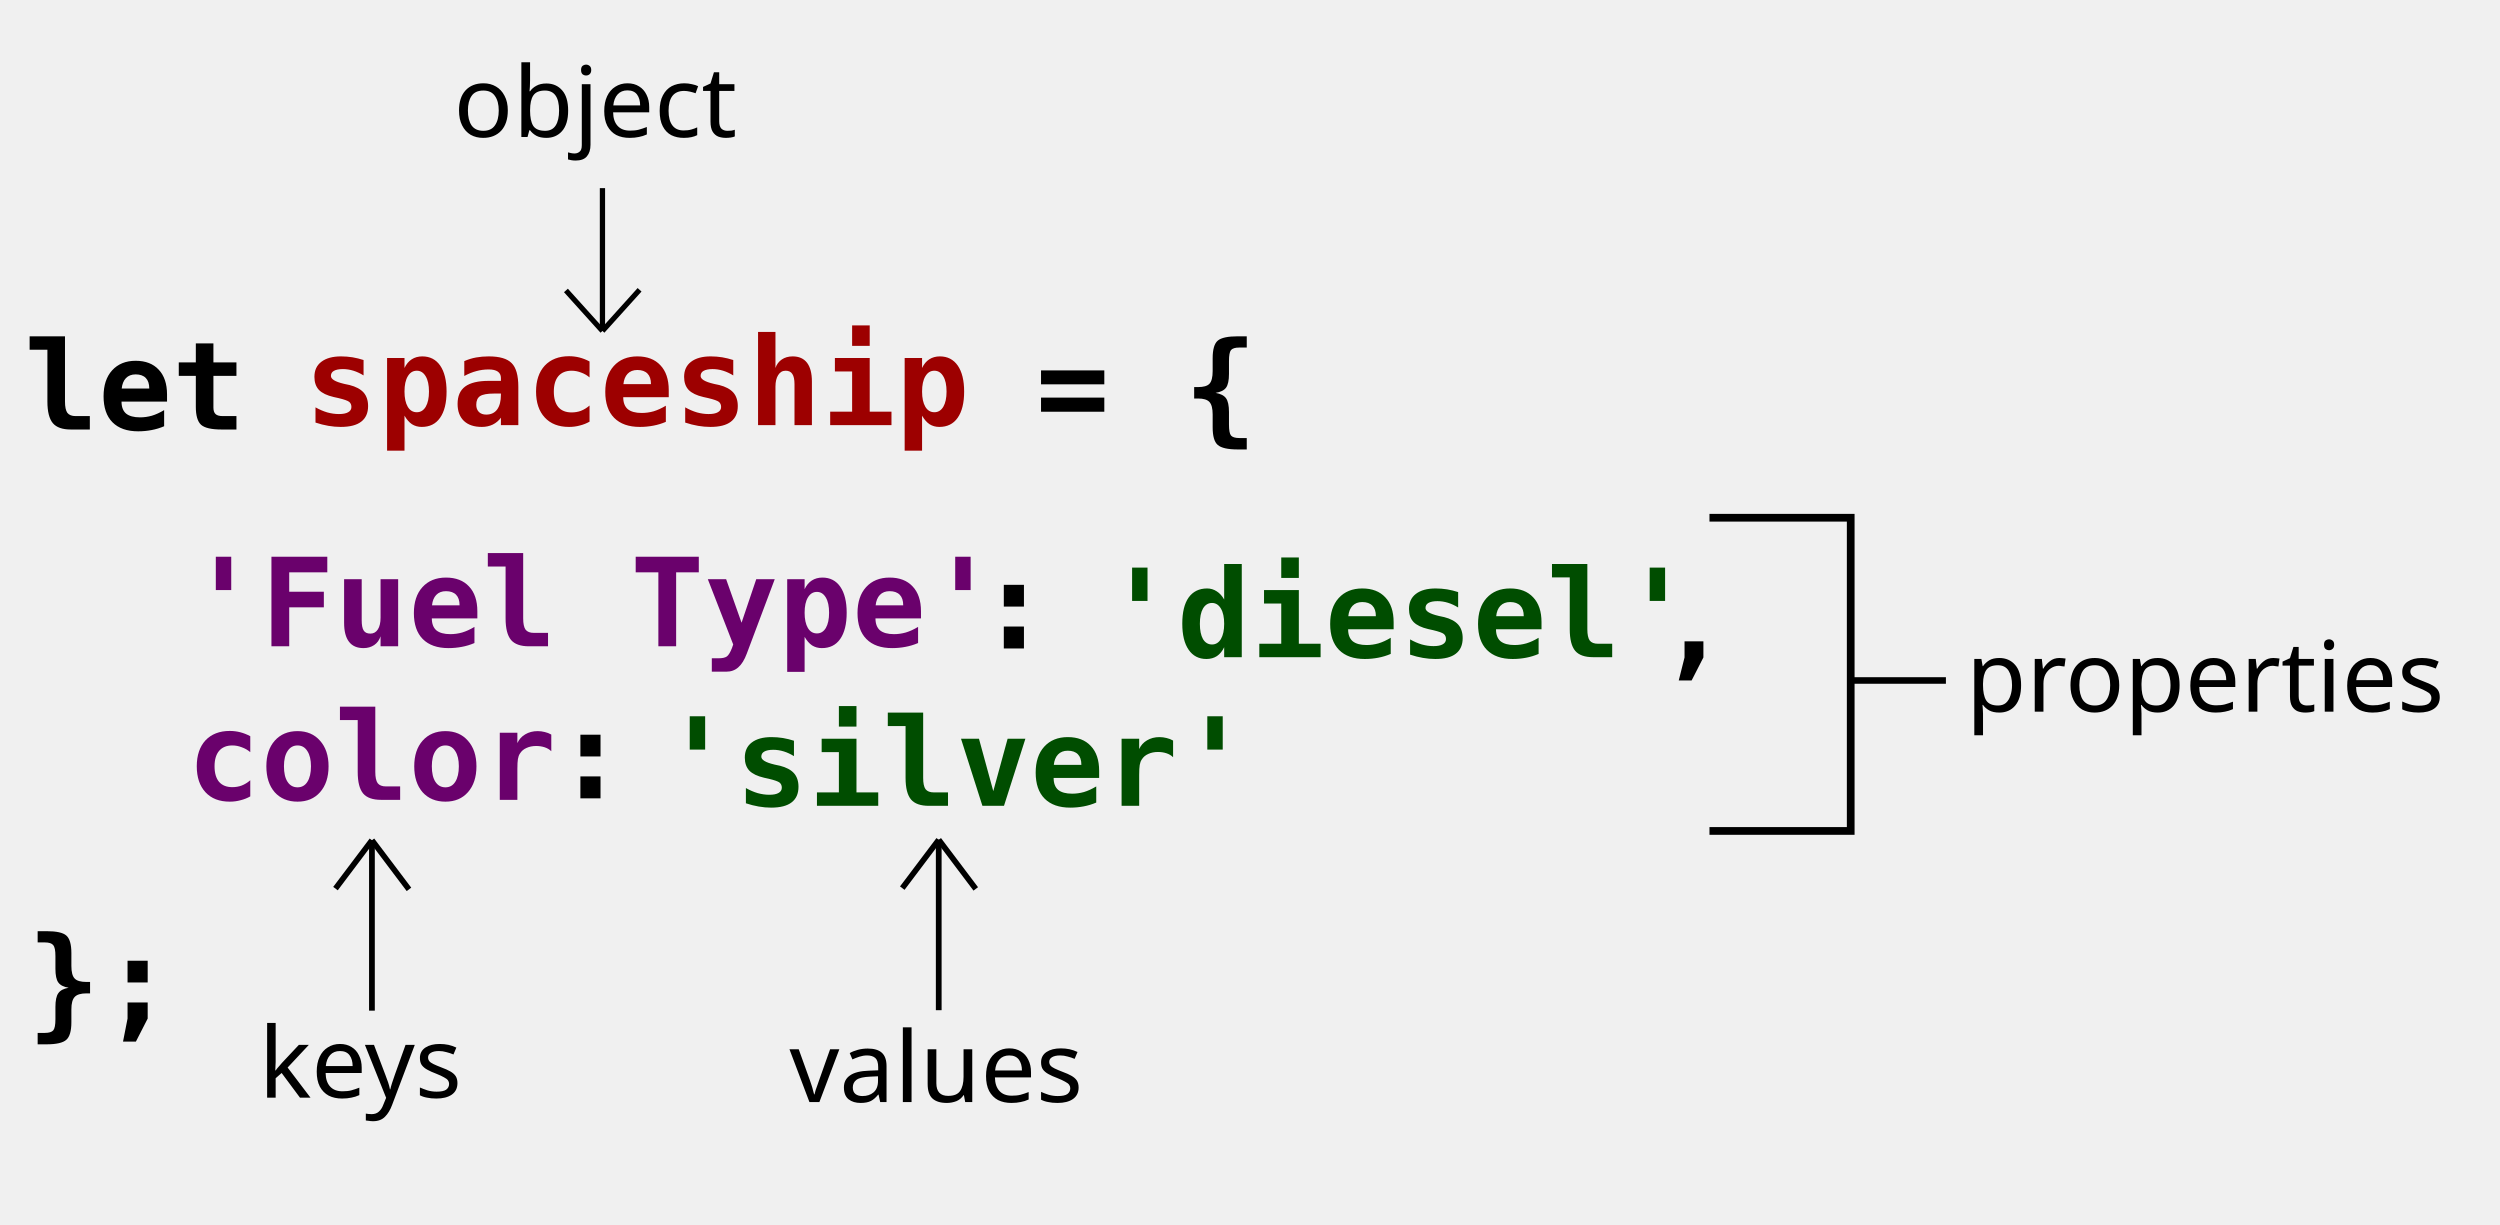
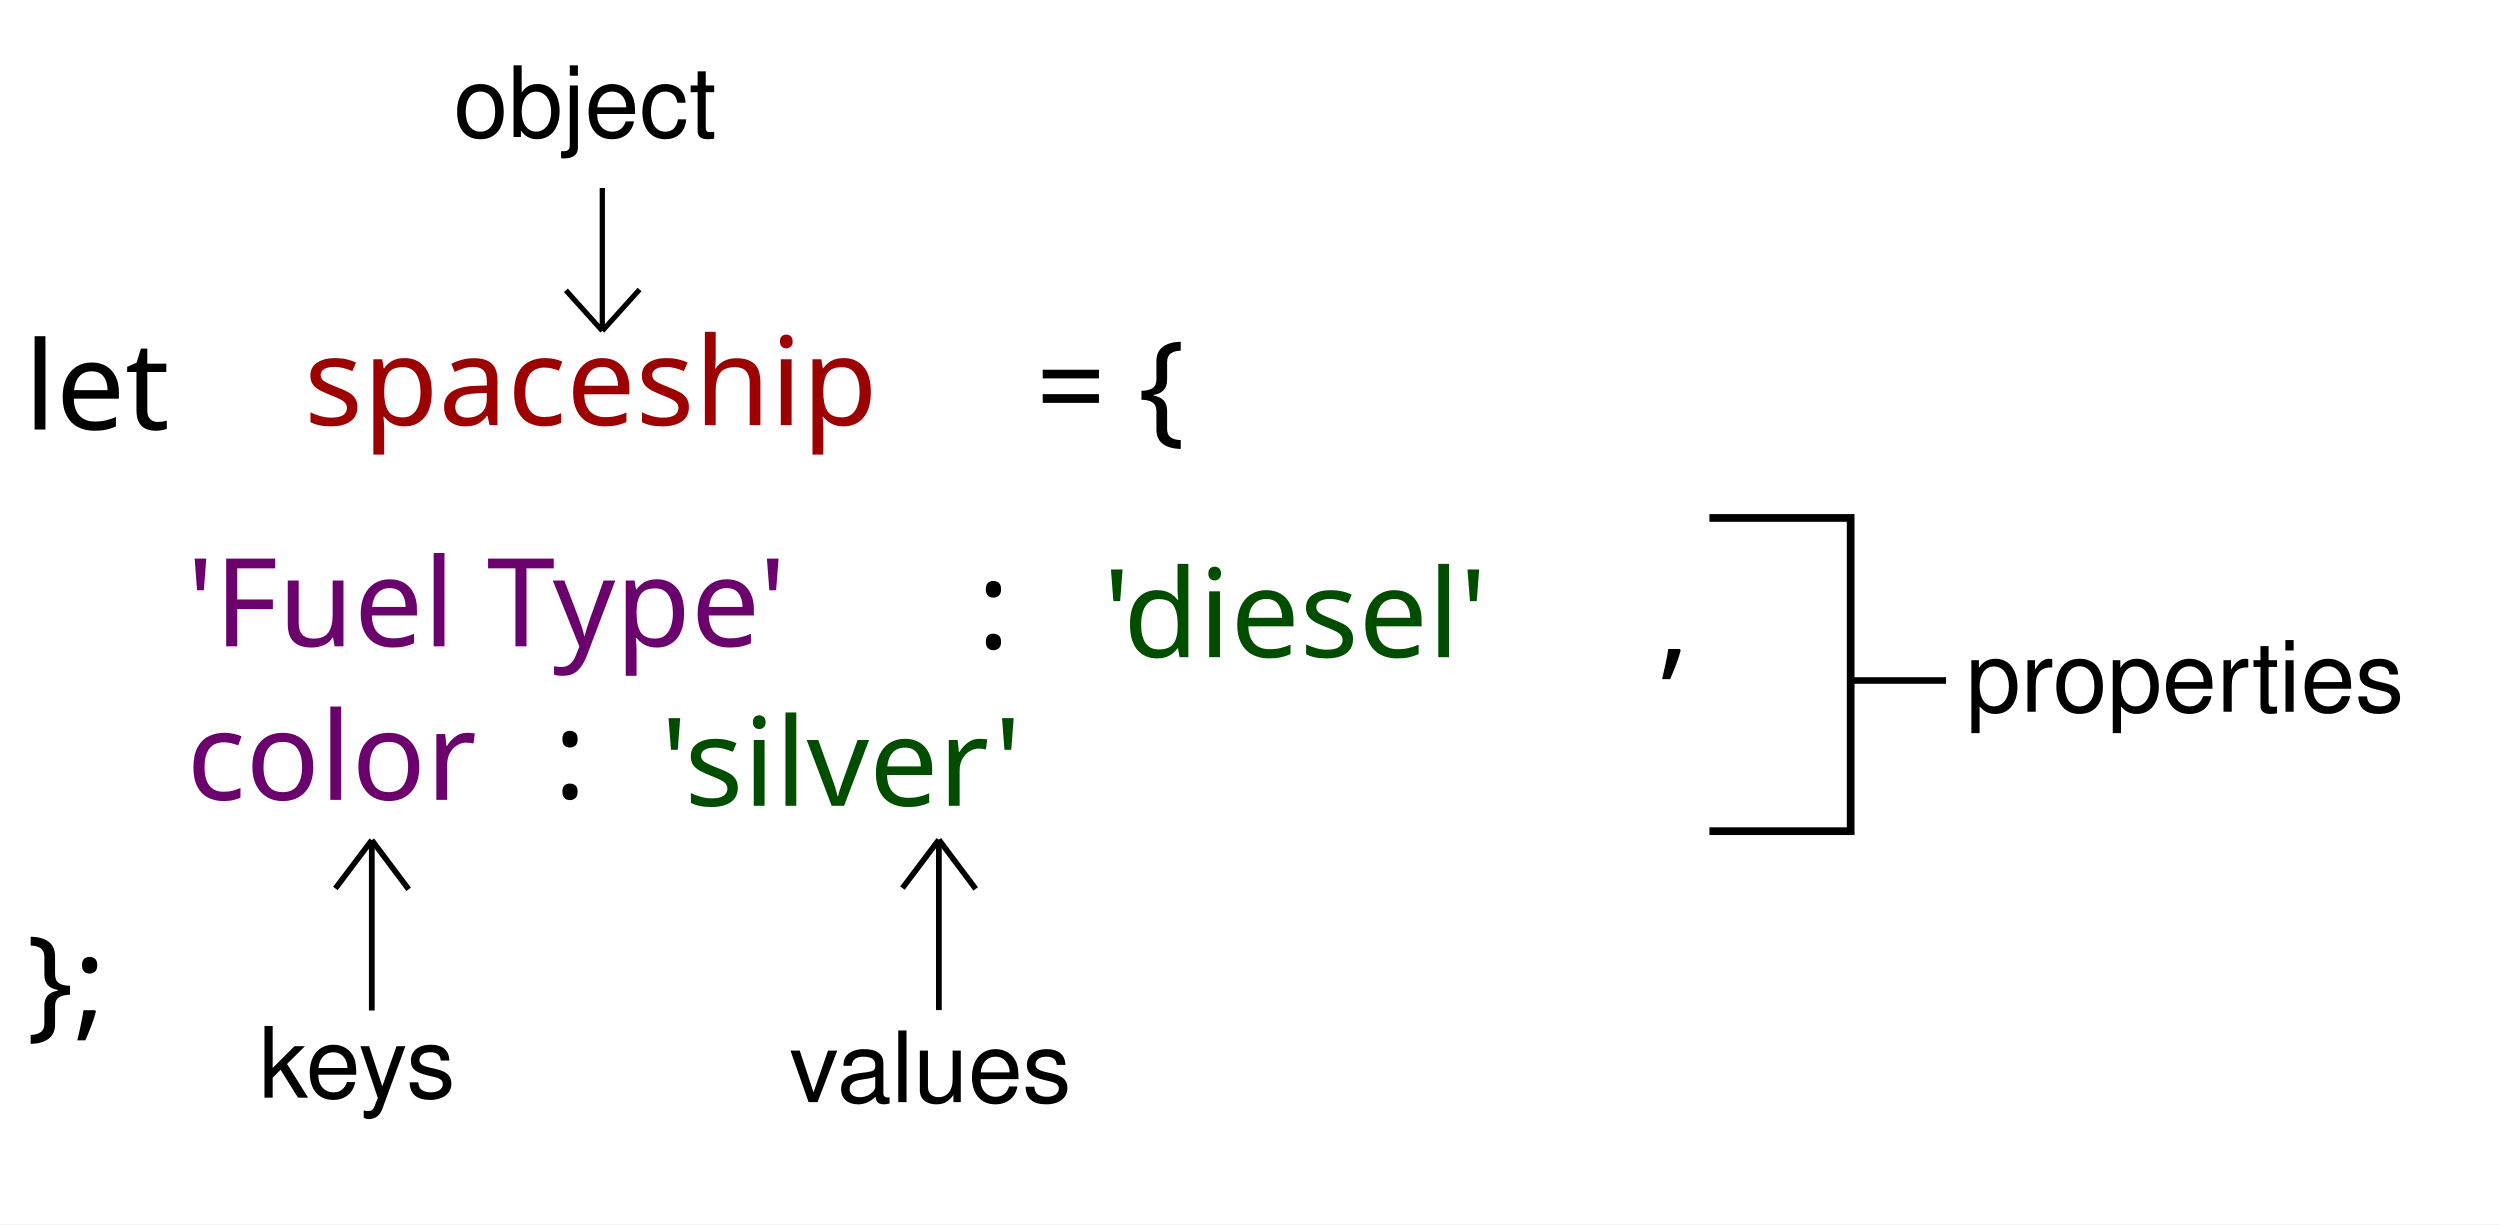
- <svg xmlns="http://www.w3.org/2000/svg" width="215.416mm" height="105.481mm" viewBox="0 0 215.416 105.481" version="1.1" id="svg5">
-   <defs id="defs2" />
+ <svg xmlns="http://www.w3.org/2000/svg" version="1.1" id="svg5" x="0px" y="0px" viewBox="0 0 610.6 299" style="enable-background:new 0 0 610.6 299;" xml:space="preserve">
+   <style type="text/css">
+ 	.st0{fill:#FFFFFF;}
+ 	.st1{font-family:'CourierNewPS-BoldMT';}
+ 	.st2{font-size:30px;}
+ 	.st3{fill:#9D0000;}
+ 	.st4{fill:#6A016C;}
+ 	.st5{fill:#004D00;}
+ 	.st6{fill:none;stroke:#000000;stroke-width:1.403;stroke-miterlimit:11.339;}
+ 	.st7{fill:none;stroke:#000000;stroke-width:1.391;stroke-miterlimit:11.339;}
+ 	.st8{fill:none;stroke:#000000;stroke-width:1.286;stroke-miterlimit:11.339;}
+ 	.st9{fill:none;stroke:#000000;stroke-width:1.274;stroke-miterlimit:11.339;}
+ 	.st10{font-family:'Helvetica';}
+ 	.st11{font-size:24px;}
+ 	.st12{fill:none;stroke:#000000;stroke-width:1.885;stroke-miterlimit:11.339;}
+ 	.st13{fill:none;stroke:#000000;stroke-width:1.602;stroke-miterlimit:11.339;}
+ </style>
+   <rect class="st0" width="610.6" height="299" />
  <g id="layer1" transform="translate(2.307036,-43.49445)">
-     <text xml:space="preserve" style="font-style:normal;font-weight:normal;font-size:10.583px;line-height:1.25;font-family:sans-serif;fill:#000000;fill-opacity:1;stroke:none;stroke-width:0.265" x="35.321" y="86.214" id="text7050">
-       <tspan id="tspan7048" style="stroke-width:0.265" x="35.321" y="86.214" />
-     </text>
-     <text xml:space="preserve" style="font-style:normal;font-variant:normal;font-weight:bold;font-stretch:normal;font-size:10.583px;line-height:1.25;font-family:monospace;-inkscape-font-specification:'monospace, Bold';font-variant-ligatures:normal;font-variant-caps:normal;font-variant-numeric:normal;font-variant-east-asian:normal;fill:#000000;fill-opacity:1;stroke:none;stroke-width:0.265" x="-0.223" y="80.504" id="text10332">
-       <tspan id="tspan10330" style="font-style:normal;font-variant:normal;font-weight:bold;font-stretch:normal;font-size:10.583px;font-family:monospace;-inkscape-font-specification:'monospace, Bold';font-variant-ligatures:normal;font-variant-caps:normal;font-variant-numeric:normal;font-variant-east-asian:normal;fill:#000000;fill-opacity:1;stroke-width:0.265" x="-0.223" y="80.504">let  </tspan>
-     </text>
-     <text xml:space="preserve" style="font-style:normal;font-variant:normal;font-weight:bold;font-stretch:normal;font-size:10.583px;line-height:1.25;font-family:monospace;-inkscape-font-specification:'monospace, Bold';font-variant-ligatures:normal;font-variant-caps:normal;font-variant-numeric:normal;font-variant-east-asian:normal;fill:#9d0000;fill-opacity:1;stroke:none;stroke-width:0.265" x="23.894" y="80.124" id="text20930">
-       <tspan id="tspan20928" style="font-style:normal;font-variant:normal;font-weight:bold;font-stretch:normal;font-size:10.583px;font-family:monospace;-inkscape-font-specification:'monospace, Bold';font-variant-ligatures:normal;font-variant-caps:normal;font-variant-numeric:normal;font-variant-east-asian:normal;fill:#9d0000;fill-opacity:1;stroke-width:0.265" x="23.894" y="80.124">spaceship</tspan>
-     </text>
-     <text xml:space="preserve" style="font-style:normal;font-variant:normal;font-weight:bold;font-stretch:normal;font-size:10.583px;line-height:1.25;font-family:monospace;-inkscape-font-specification:'monospace, Bold';font-variant-ligatures:normal;font-variant-caps:normal;font-variant-numeric:normal;font-variant-east-asian:normal;fill:#000000;fill-opacity:1;stroke:none;stroke-width:0.265" x="86.94" y="80.504" id="text34372">
-       <tspan id="tspan34370" style="font-style:normal;font-variant:normal;font-weight:bold;font-stretch:normal;font-size:10.583px;font-family:monospace;-inkscape-font-specification:'monospace, Bold';font-variant-ligatures:normal;font-variant-caps:normal;font-variant-numeric:normal;font-variant-east-asian:normal;stroke-width:0.265" x="86.94" y="80.504">= {</tspan>
-     </text>
-     <text xml:space="preserve" style="font-style:normal;font-variant:normal;font-weight:bold;font-stretch:normal;font-size:10.583px;line-height:1.25;font-family:monospace;-inkscape-font-specification:'monospace, Bold';font-variant-ligatures:normal;font-variant-caps:normal;font-variant-numeric:normal;font-variant-east-asian:normal;fill:#6a016c;fill-opacity:1;stroke:none;stroke-width:0.265" x="13.774" y="99.184" id="text42258">
-       <tspan id="tspan54074" x="13.774" y="99.184">'Fuel Type'</tspan>
-       <tspan id="tspan54076" x="13.774" y="112.413">color</tspan>
-     </text>
-     <text xml:space="preserve" style="font-style:normal;font-variant:normal;font-weight:bold;font-stretch:normal;font-size:10.583px;line-height:1.25;font-family:monospace;-inkscape-font-specification:'monospace, Bold';font-variant-ligatures:normal;font-variant-caps:normal;font-variant-numeric:normal;font-variant-east-asian:normal;fill:#000000;fill-opacity:1;stroke:none;stroke-width:0.265" x="81.875" y="99.371" id="text64580">
-       <tspan id="tspan64578" style="font-style:normal;font-variant:normal;font-weight:bold;font-stretch:normal;font-size:10.583px;font-family:monospace;-inkscape-font-specification:'monospace, Bold';font-variant-ligatures:normal;font-variant-caps:normal;font-variant-numeric:normal;font-variant-east-asian:normal;stroke-width:0.265" x="81.875" y="99.371">:</tspan>
-     </text>
-     <text xml:space="preserve" style="font-style:normal;font-variant:normal;font-weight:bold;font-stretch:normal;font-size:10.583px;line-height:1.25;font-family:monospace;-inkscape-font-specification:'monospace, Bold';font-variant-ligatures:normal;font-variant-caps:normal;font-variant-numeric:normal;font-variant-east-asian:normal;fill:#000000;fill-opacity:1;stroke:none;stroke-width:0.265" x="140.47" y="100.642" id="text64580-04">
-       <tspan id="tspan76097" x="140.47" y="100.642">,</tspan>
-     </text>
-     <text xml:space="preserve" style="font-style:normal;font-variant:normal;font-weight:bold;font-stretch:normal;font-size:10.583px;line-height:1.25;font-family:monospace;-inkscape-font-specification:'monospace, Bold';font-variant-ligatures:normal;font-variant-caps:normal;font-variant-numeric:normal;font-variant-east-asian:normal;fill:#000000;fill-opacity:1;stroke:none;stroke-width:0.265" x="45.39" y="112.285" id="text64580-0">
-       <tspan id="tspan64578-9" style="font-style:normal;font-variant:normal;font-weight:bold;font-stretch:normal;font-size:10.583px;font-family:monospace;-inkscape-font-specification:'monospace, Bold';font-variant-ligatures:normal;font-variant-caps:normal;font-variant-numeric:normal;font-variant-east-asian:normal;stroke-width:0.265" x="45.39" y="112.285">:</tspan>
-     </text>
-     <text xml:space="preserve" style="font-style:normal;font-variant:normal;font-weight:bold;font-stretch:normal;font-size:10.583px;line-height:1.25;font-family:monospace;-inkscape-font-specification:'monospace, Bold';font-variant-ligatures:normal;font-variant-caps:normal;font-variant-numeric:normal;font-variant-east-asian:normal;fill:#004d00;fill-opacity:1;stroke:none;stroke-width:0.265" x="92.726" y="100.119" id="text70759">
-       <tspan id="tspan70757" style="font-style:normal;font-variant:normal;font-weight:bold;font-stretch:normal;font-size:10.583px;font-family:monospace;-inkscape-font-specification:'monospace, Bold';font-variant-ligatures:normal;font-variant-caps:normal;font-variant-numeric:normal;font-variant-east-asian:normal;fill:#004d00;fill-opacity:1;stroke-width:0.265" x="92.726" y="100.119">'diesel'</tspan>
-     </text>
-     <text xml:space="preserve" style="font-style:normal;font-variant:normal;font-weight:bold;font-stretch:normal;font-size:10.583px;line-height:1.25;font-family:monospace;-inkscape-font-specification:'monospace, Bold';font-variant-ligatures:normal;font-variant-caps:normal;font-variant-numeric:normal;font-variant-east-asian:normal;fill:#004d00;fill-opacity:1;stroke:none;stroke-width:0.265" x="54.608" y="112.927" id="text70759-5">
-       <tspan id="tspan76050" x="54.608" y="112.927">'silver'</tspan>
-     </text>
-     <text xml:space="preserve" style="font-style:normal;font-variant:normal;font-weight:bold;font-stretch:normal;font-size:10.583px;line-height:1.25;font-family:monospace;-inkscape-font-specification:'monospace, Bold';font-variant-ligatures:normal;font-variant-caps:normal;font-variant-numeric:normal;font-variant-east-asian:normal;fill:#000000;fill-opacity:1;stroke:none;stroke-width:0.265" x="9.1937227e-07" y="131.762" id="text81362">
-       <tspan id="tspan81360" style="font-style:normal;font-variant:normal;font-weight:bold;font-stretch:normal;font-size:10.583px;font-family:monospace;-inkscape-font-specification:'monospace, Bold';font-variant-ligatures:normal;font-variant-caps:normal;font-variant-numeric:normal;font-variant-east-asian:normal;stroke-width:0.265" x="9.1937227e-07" y="131.762">};</tspan>
-     </text>
-     <path style="fill:none;stroke:#000000;stroke-width:0.495;stroke-linecap:butt;stroke-linejoin:miter;stroke-miterlimit:4;stroke-dasharray:none;stroke-opacity:1" d="m 78.58,115.855 v 14.684" id="path85480-6" />
-     <path style="fill:none;stroke:#000000;stroke-width:0.491;stroke-linecap:butt;stroke-linejoin:miter;stroke-miterlimit:4;stroke-dasharray:none;stroke-opacity:1" d="m 78.58,115.855 3.191,4.233" id="path85484-6" />
-     <path style="fill:none;stroke:#000000;stroke-width:0.491;stroke-linecap:butt;stroke-linejoin:miter;stroke-miterlimit:4;stroke-dasharray:none;stroke-opacity:1" d="m 78.58,115.855 -3.141,4.167" id="path85488-3" />
-     <path style="fill:none;stroke:#000000;stroke-width:0.495;stroke-linecap:butt;stroke-linejoin:miter;stroke-miterlimit:4;stroke-dasharray:none;stroke-opacity:1" d="m 29.741,115.895 v 14.684" id="path85480-6-7" />
-     <path style="fill:none;stroke:#000000;stroke-width:0.491;stroke-linecap:butt;stroke-linejoin:miter;stroke-miterlimit:4;stroke-dasharray:none;stroke-opacity:1" d="m 29.741,115.895 3.191,4.233" id="path85484-6-8" />
-     <path style="fill:none;stroke:#000000;stroke-width:0.491;stroke-linecap:butt;stroke-linejoin:miter;stroke-miterlimit:4;stroke-dasharray:none;stroke-opacity:1" d="m 29.741,115.895 -3.141,4.167" id="path85488-3-4" />
-     <path style="fill:none;stroke:#000000;stroke-width:0.454;stroke-linecap:butt;stroke-linejoin:miter;stroke-miterlimit:4;stroke-dasharray:none;stroke-opacity:1" d="M 49.604,72.013 V 59.705" id="path85480-9" />
-     <path style="fill:none;stroke:#000000;stroke-width:0.45;stroke-linecap:butt;stroke-linejoin:miter;stroke-miterlimit:4;stroke-dasharray:none;stroke-opacity:1" d="m 49.604,72.013 3.198,-3.548" id="path85484-7" />
-     <path style="fill:none;stroke:#000000;stroke-width:0.45;stroke-linecap:butt;stroke-linejoin:miter;stroke-miterlimit:4;stroke-dasharray:none;stroke-opacity:1" d="M 49.604,72.013 46.456,68.521" id="path85488-35" />
-     <text xml:space="preserve" style="font-style:normal;font-variant:normal;font-weight:normal;font-stretch:normal;font-size:8.467px;line-height:1.25;font-family:sans-serif;-inkscape-font-specification:'sans-serif, Normal';font-variant-ligatures:normal;font-variant-caps:normal;font-variant-numeric:normal;font-variant-east-asian:normal;fill:#000000;fill-opacity:1;stroke:none;stroke-width:0.265" x="36.777" y="55.298" id="text87183">
-       <tspan id="tspan87181" style="font-style:normal;font-variant:normal;font-weight:normal;font-stretch:normal;font-size:8.467px;font-family:sans-serif;-inkscape-font-specification:'sans-serif, Normal';font-variant-ligatures:normal;font-variant-caps:normal;font-variant-numeric:normal;font-variant-east-asian:normal;stroke-width:0.265" x="36.777" y="55.298">object</tspan>
-     </text>
-     <text xml:space="preserve" style="font-style:normal;font-variant:normal;font-weight:normal;font-stretch:normal;font-size:8.467px;line-height:1.25;font-family:sans-serif;-inkscape-font-specification:'sans-serif, Normal';font-variant-ligatures:normal;font-variant-caps:normal;font-variant-numeric:normal;font-variant-east-asian:normal;fill:#000000;fill-opacity:1;stroke:none;stroke-width:0.265" x="19.991" y="138.073" id="text87183-2">
-       <tspan id="tspan94228" x="19.991" y="138.073">keys</tspan>
-     </text>
-     <text xml:space="preserve" style="font-style:normal;font-variant:normal;font-weight:normal;font-stretch:normal;font-size:8.467px;line-height:1.25;font-family:sans-serif;-inkscape-font-specification:'sans-serif, Normal';font-variant-ligatures:normal;font-variant-caps:normal;font-variant-numeric:normal;font-variant-east-asian:normal;fill:#000000;fill-opacity:1;stroke:none;stroke-width:0.265" x="65.72" y="138.454" id="text87183-2-6">
-       <tspan id="tspan94275" x="65.72" y="138.454">values</tspan>
-       <tspan id="tspan94277" x="65.72" y="149.037" />
-     </text>
-     <text xml:space="preserve" style="font-style:normal;font-variant:normal;font-weight:normal;font-stretch:normal;font-size:8.467px;line-height:1.25;font-family:sans-serif;-inkscape-font-specification:'sans-serif, Normal';font-variant-ligatures:normal;font-variant-caps:normal;font-variant-numeric:normal;font-variant-east-asian:normal;fill:#000000;fill-opacity:1;stroke:none;stroke-width:0.265" x="167.093" y="104.818" id="text87183-2-6-7">
-       <tspan id="tspan97654" x="167.093" y="104.818">properties</tspan>
-     </text>
-     <path style="fill:none;stroke:#000000;stroke-width:0.665;stroke-linecap:butt;stroke-linejoin:miter;stroke-miterlimit:4;stroke-dasharray:none;stroke-opacity:1" d="M 144.992,88.106 H 157.162 V 115.094 H 144.992" id="path94312" />
-     <path style="fill:none;stroke:#000000;stroke-width:0.565;stroke-linecap:butt;stroke-linejoin:miter;stroke-miterlimit:4;stroke-dasharray:none;stroke-opacity:1" d="m 157.427,102.129 h 7.938" id="path94314" />
+     <text transform="matrix(1 0 0 1 3.6012 148.4026)" class="st1 st2">let  </text>
+     <text transform="matrix(1 0 0 1 71.9644 147.3265)" class="st3 st1 st2">spaceship</text>
+     <text transform="matrix(1 0 0 1 250.6773 148.4026)" class="st1 st2">= {</text>
+     <text transform="matrix(1 0 0 1 43.2789 201.3538)" class="st4 st1 st2">'Fuel Type'</text>
+     <text transform="matrix(1 0 0 1 43.2789 238.8538)" class="st4 st1 st2">color</text>
+     <text transform="matrix(1 0 0 1 236.3189 201.8831)" class="st1 st2">:</text>
+     <text transform="matrix(1 0 0 1 402.4166 205.4886)" class="st1 st2">,</text>
+     <text transform="matrix(1 0 0 1 132.8961 238.4925)" class="st1 st2">:</text>
+     <text transform="matrix(1 0 0 1 267.0777 204.0062)" class="st5 st1 st2">'diesel'</text>
+     <text transform="matrix(1 0 0 1 159.026 240.3109)" class="st5 st1 st2">'silver'</text>
+     <text transform="matrix(1 0 0 1 4.233 293.7034)" class="st1 st2">};</text>
+     <path id="path85480-6" class="st6" d="M227,248.6v41.6" />
+     <path id="path85484-6" class="st7" d="M227,248.6l9,12" />
+     <path id="path85488-3" class="st7" d="M227,248.6l-8.9,11.8" />
+     <path id="path85480-6-7" class="st6" d="M88.5,248.7v41.6" />
+     <path id="path85484-6-8" class="st7" d="M88.5,248.7l9,12" />
+     <path id="path85488-3-4" class="st7" d="M88.5,248.7l-8.9,11.8" />
+     <path id="path85480-9" class="st8" d="M144.8,124.3V89.4" />
+     <path id="path85484-7" class="st9" d="M144.8,124.3l9.1-10.1" />
+     <path id="path85488-35" class="st9" d="M144.8,124.3l-8.9-9.9" />
+     <text transform="matrix(1 0 0 1 108.483 76.9534)" class="st10 st11">object</text>
+     <text transform="matrix(1 0 0 1 60.899 311.5921)" class="st10 st11">keys</text>
+     <text transform="matrix(1 0 0 1 190.525 312.6722)" class="st10 st11">values</text>
+     <text transform="matrix(1 0 0 1 477.8814 217.3265)" class="st10 st11">properties</text>
+     <path id="path94312" class="st12" d="M415.2,170h34.5v76.5h-34.5" />
+     <path id="path94314" class="st13" d="M450.5,209.7H473" />
  </g>
</svg>
